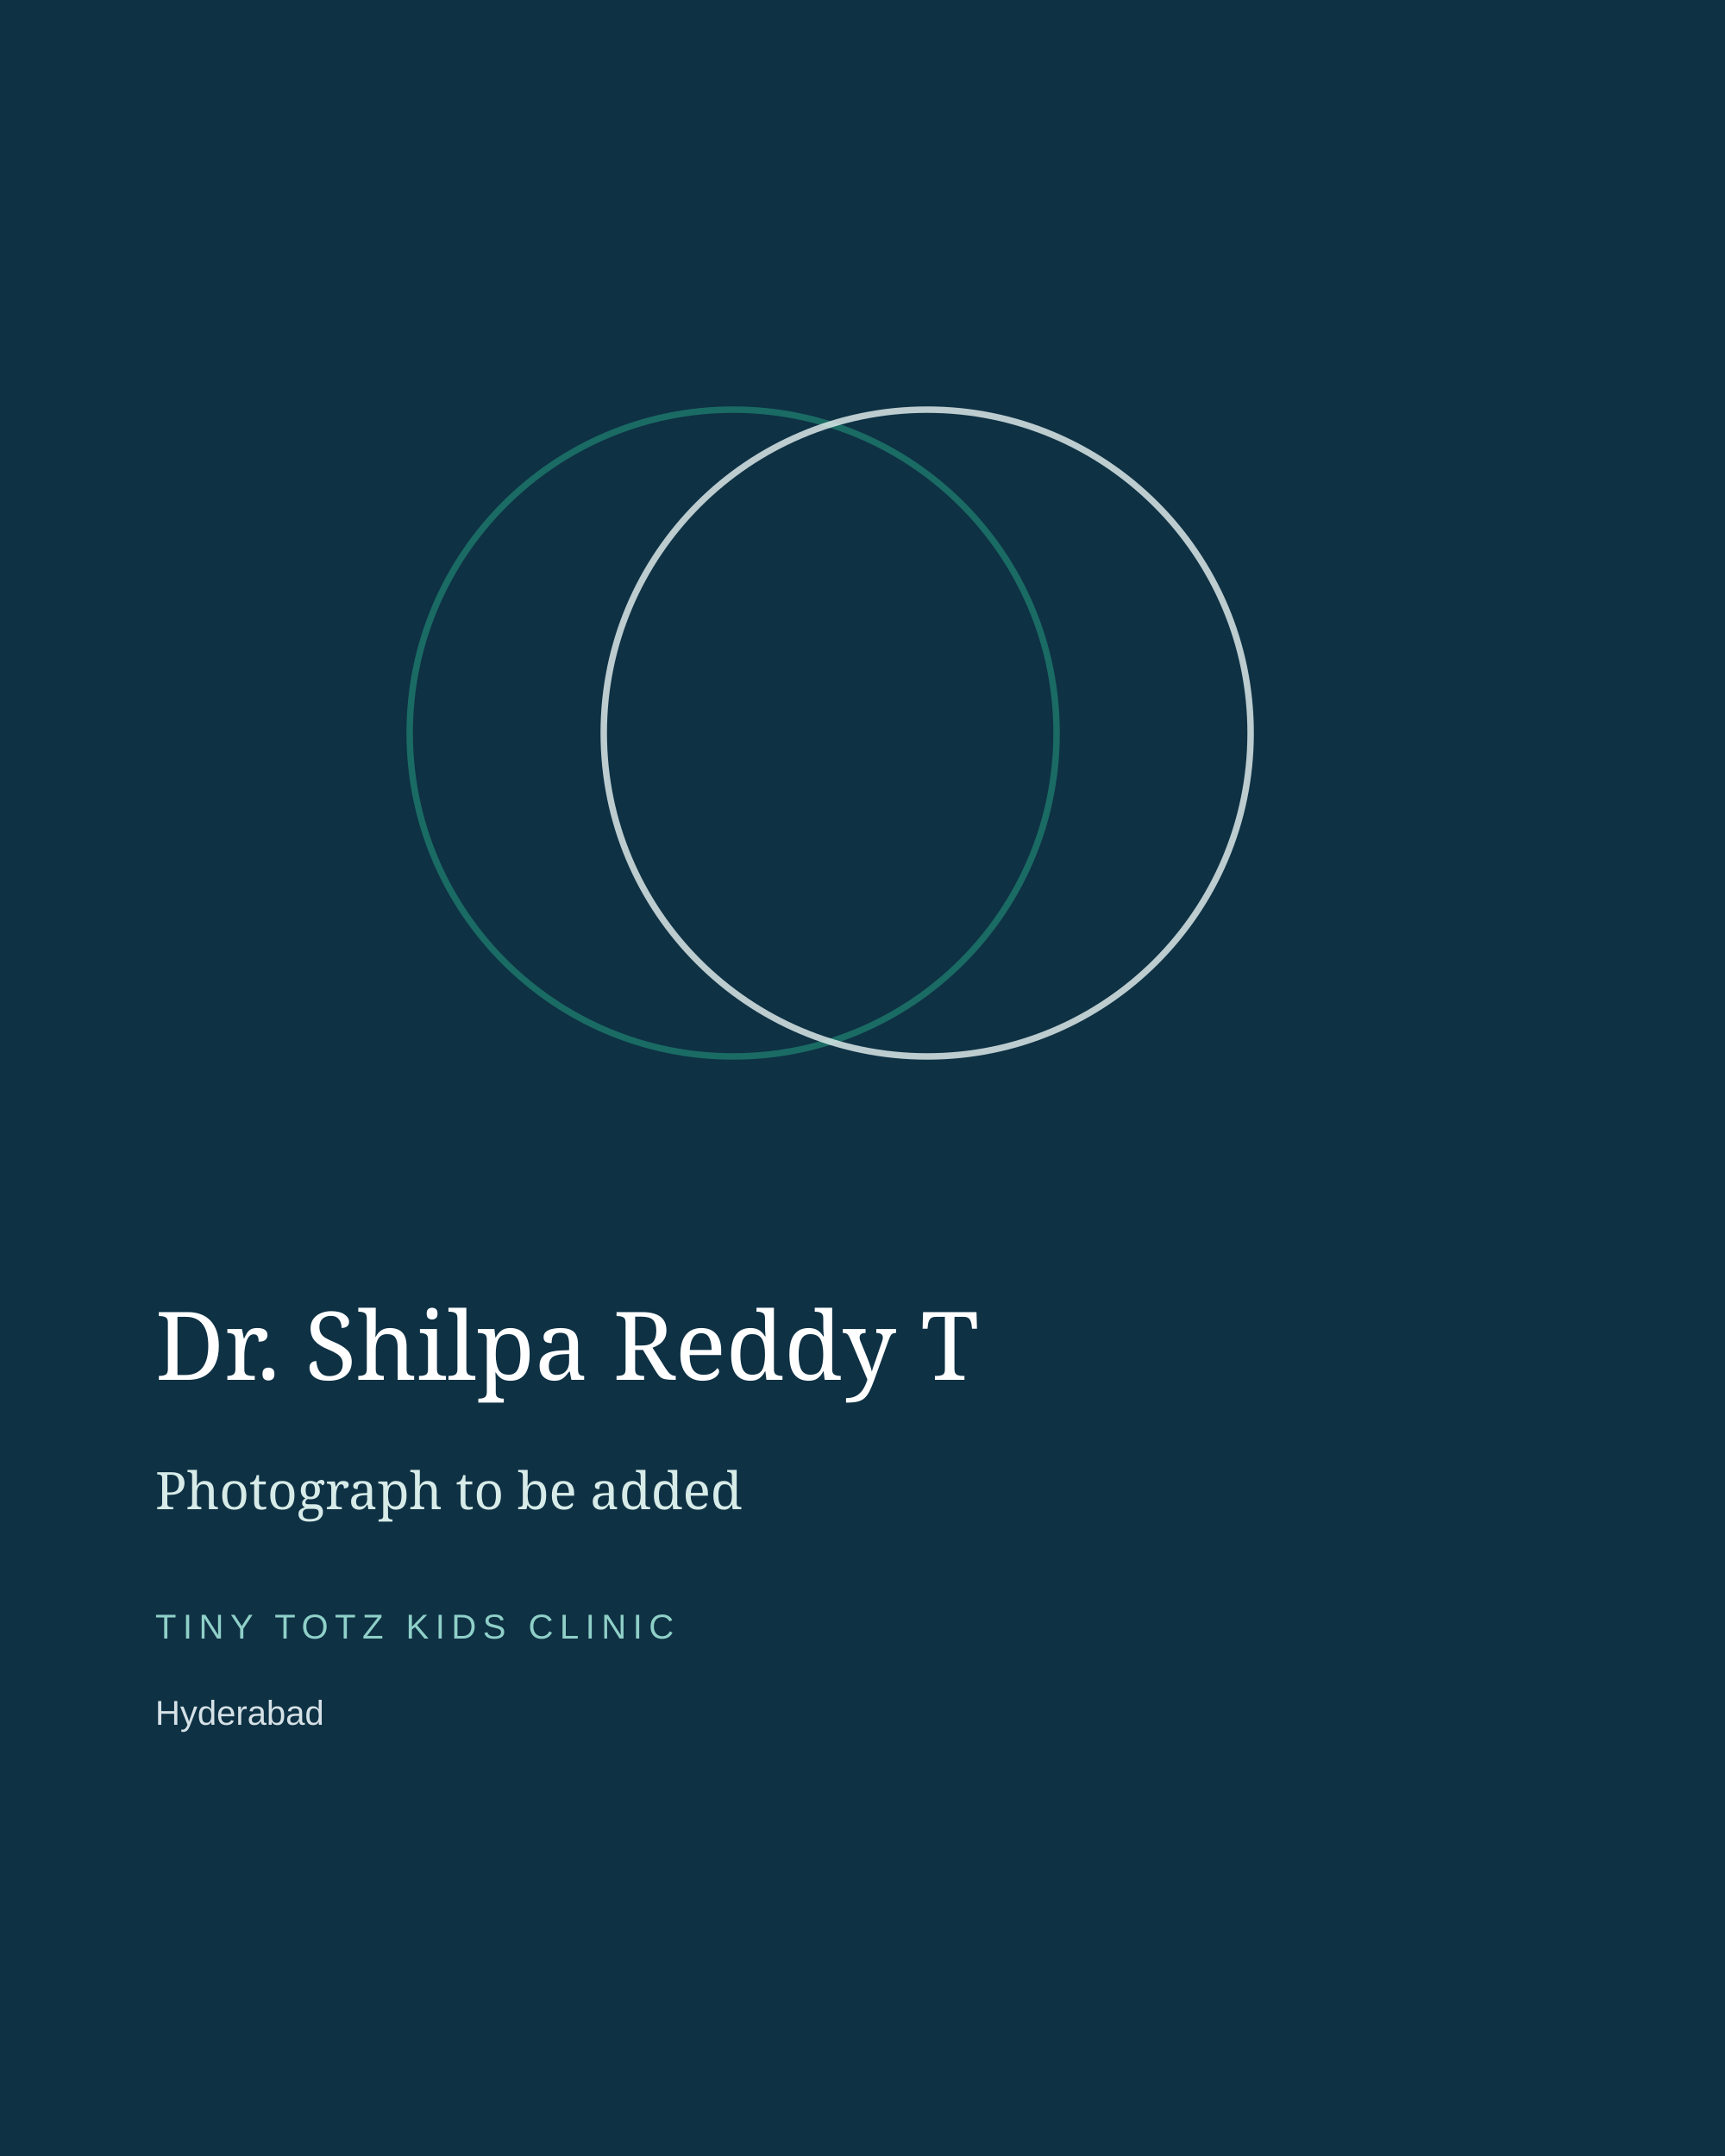
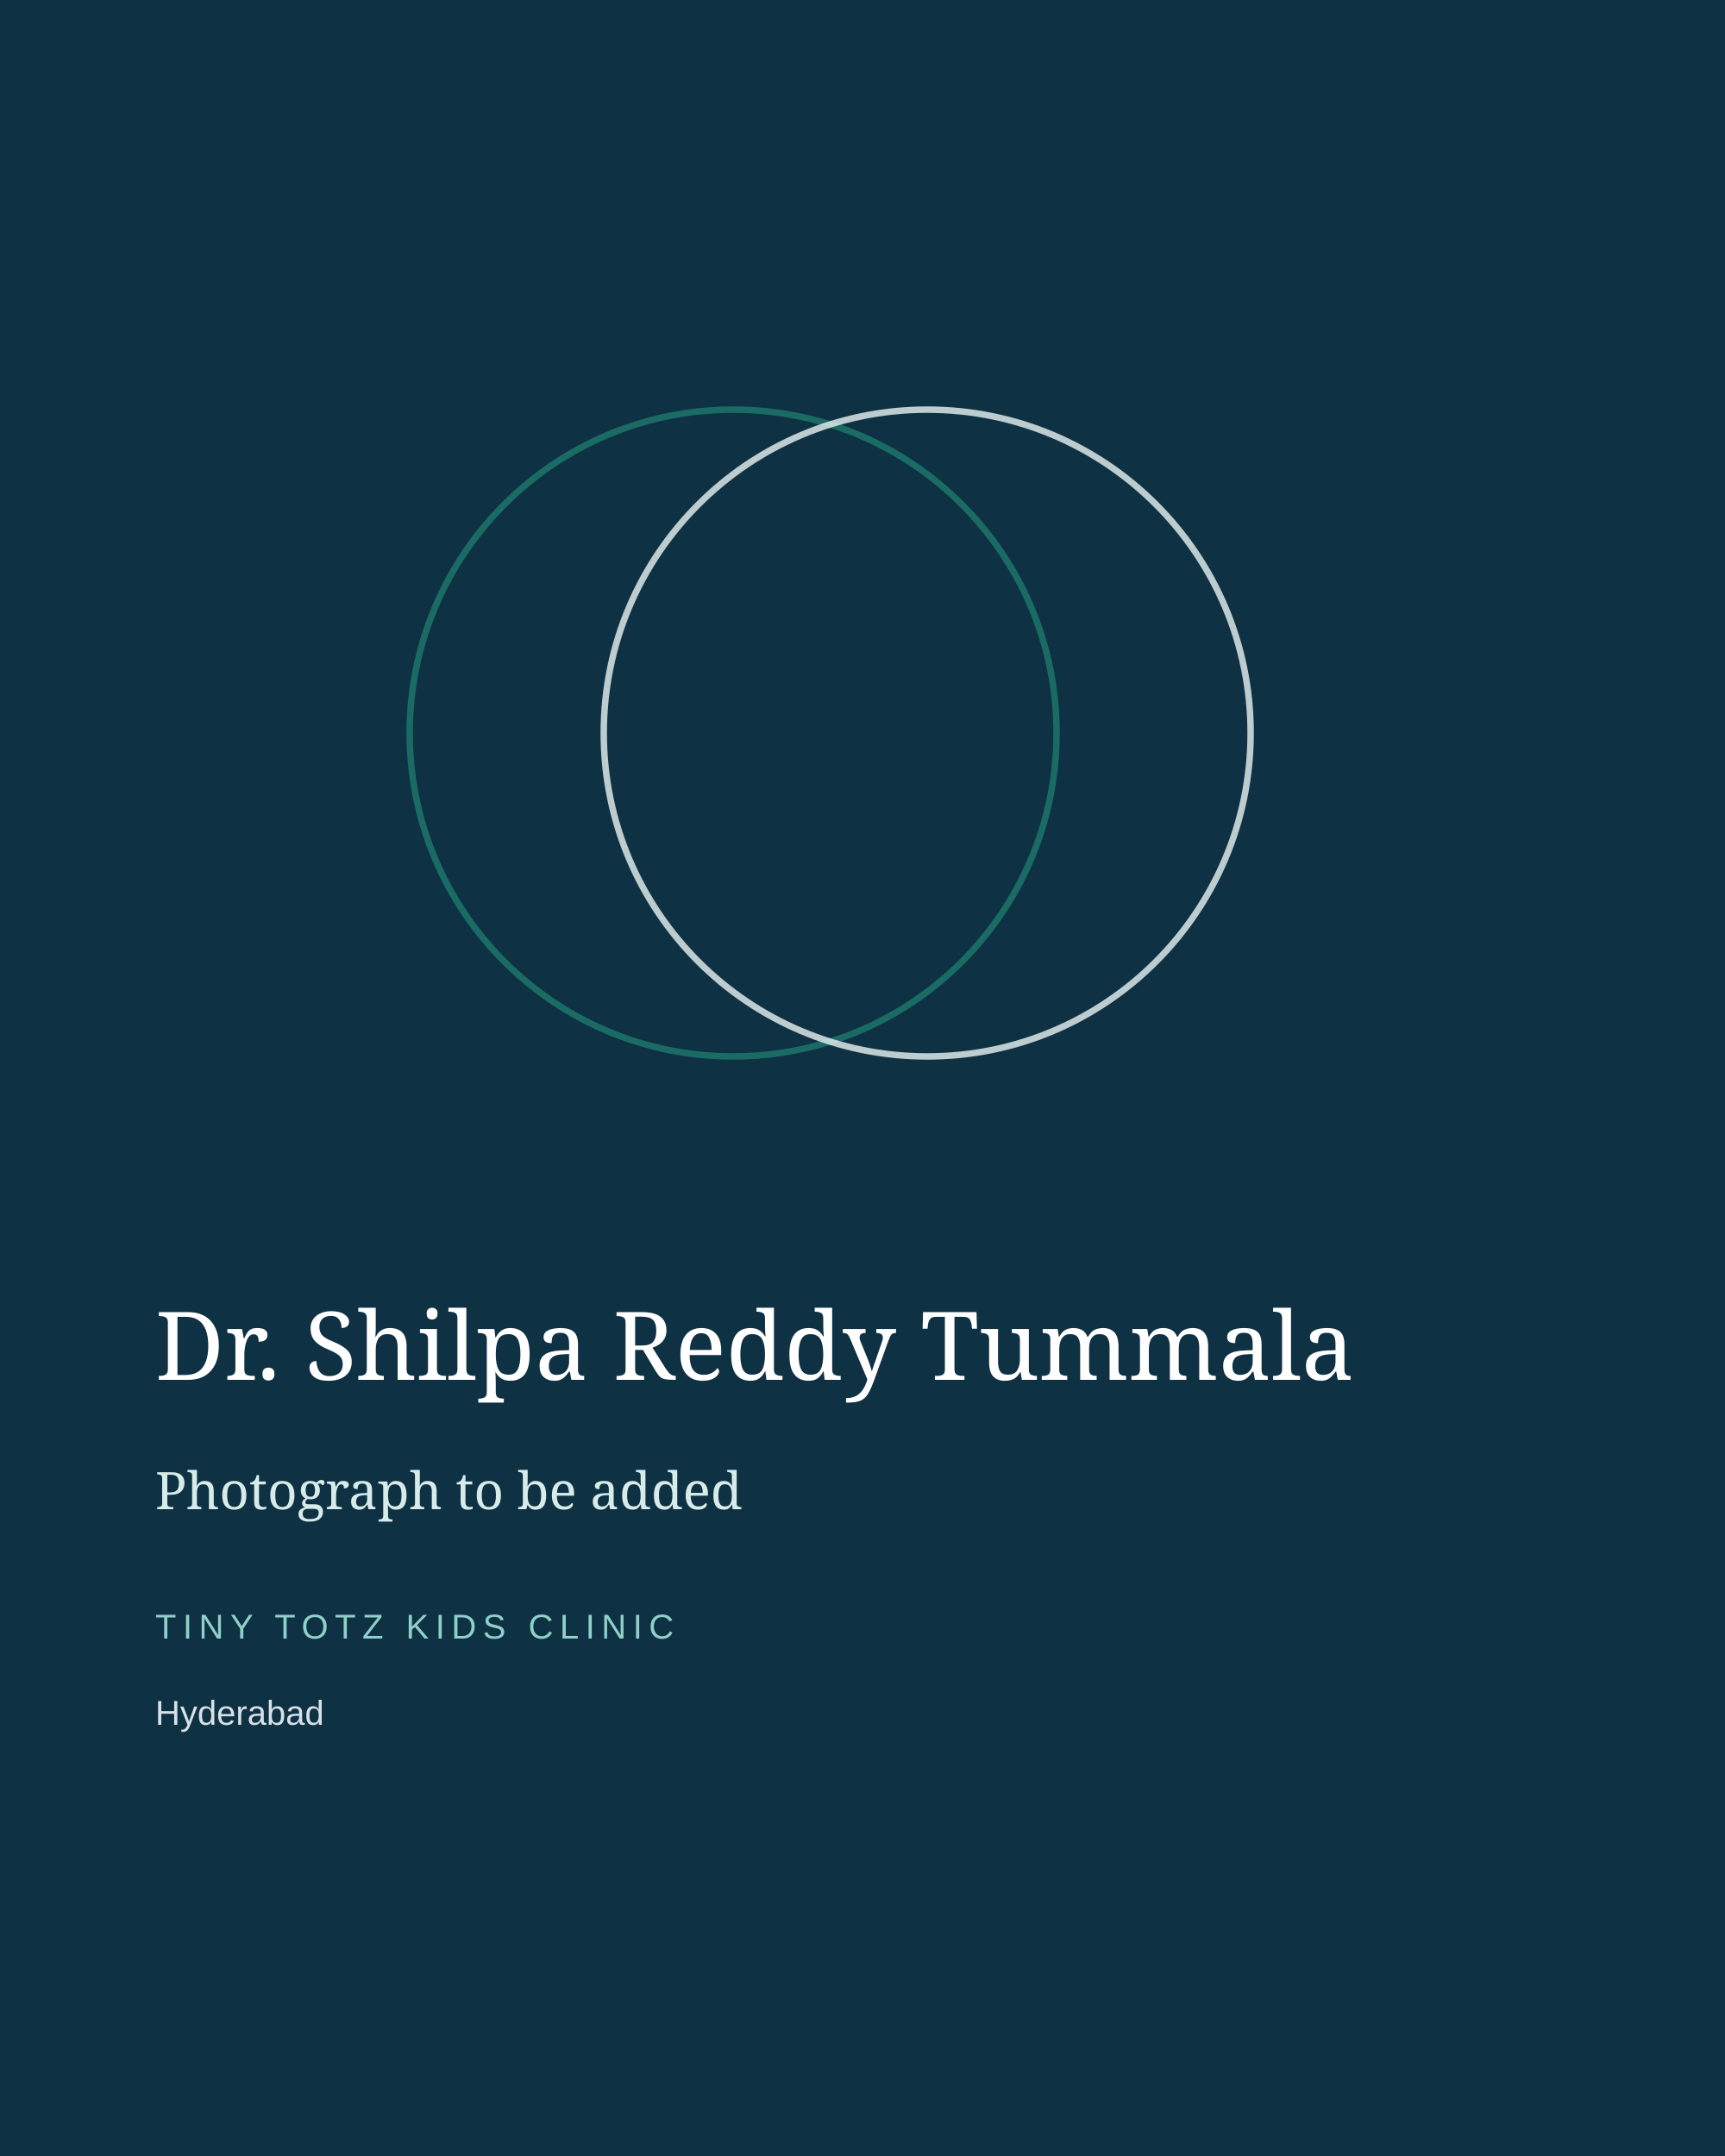
<svg xmlns="http://www.w3.org/2000/svg" width="800" height="1000" viewBox="0 0 800 1000" role="img">
  <rect width="800" height="1000" fill="#0e3144" />
  <circle cx="340" cy="340" r="150" fill="none" stroke="#1a6b64" stroke-width="3" />
  <circle cx="430" cy="340" r="150" fill="none" stroke="#e7f3f1" stroke-width="3" opacity="0.8" />
-   <text x="72" y="640" fill="#ffffff" font-family="Georgia, serif" font-size="44">Dr. Shilpa Reddy T</text>
+   <text x="72" y="640" fill="#ffffff" font-family="Georgia, serif" font-size="44">Dr. Shilpa Reddy Tummala</text>
  <text x="72" y="700" fill="#d7ebe8" font-family="Georgia, serif" font-size="24">Photograph to be added</text>
  <text x="72" y="760" fill="#8fd0c8" font-family="Arial, sans-serif" font-size="16" letter-spacing="3">TINY TOTZ KIDS CLINIC</text>
  <text x="72" y="800" fill="#d5e1e6" font-family="Arial, sans-serif" font-size="16">Hyderabad</text>
</svg>
